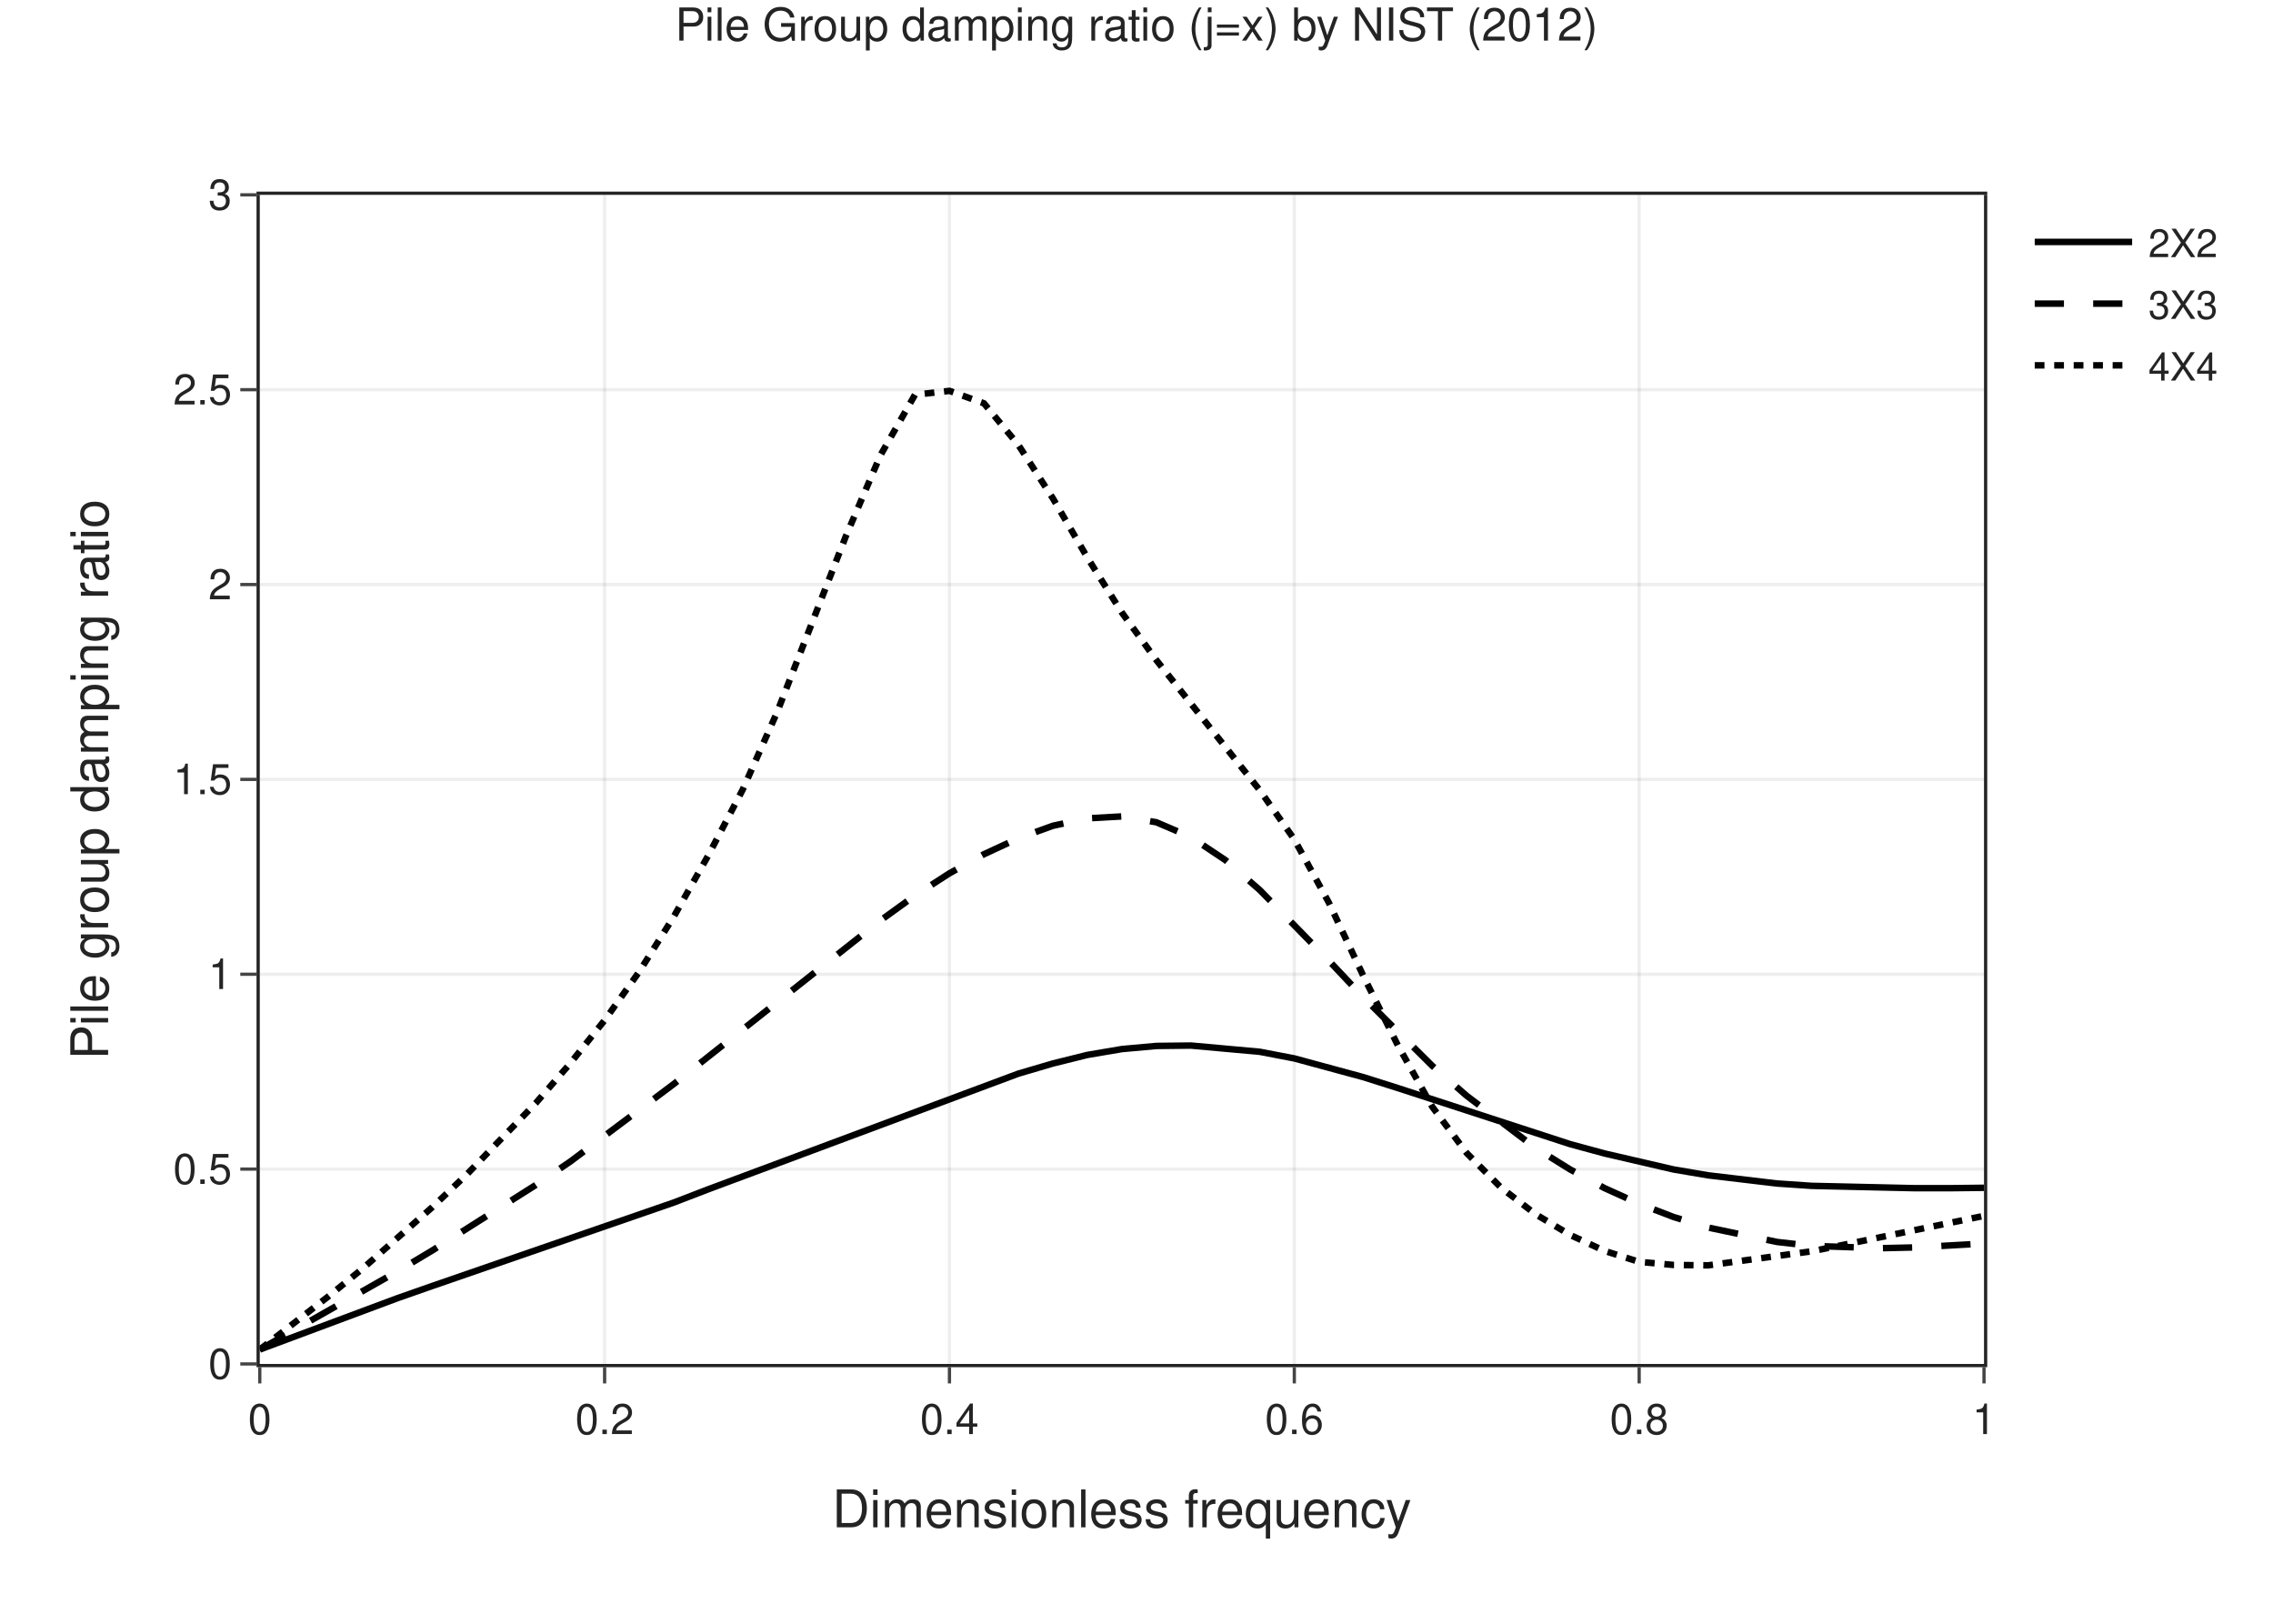
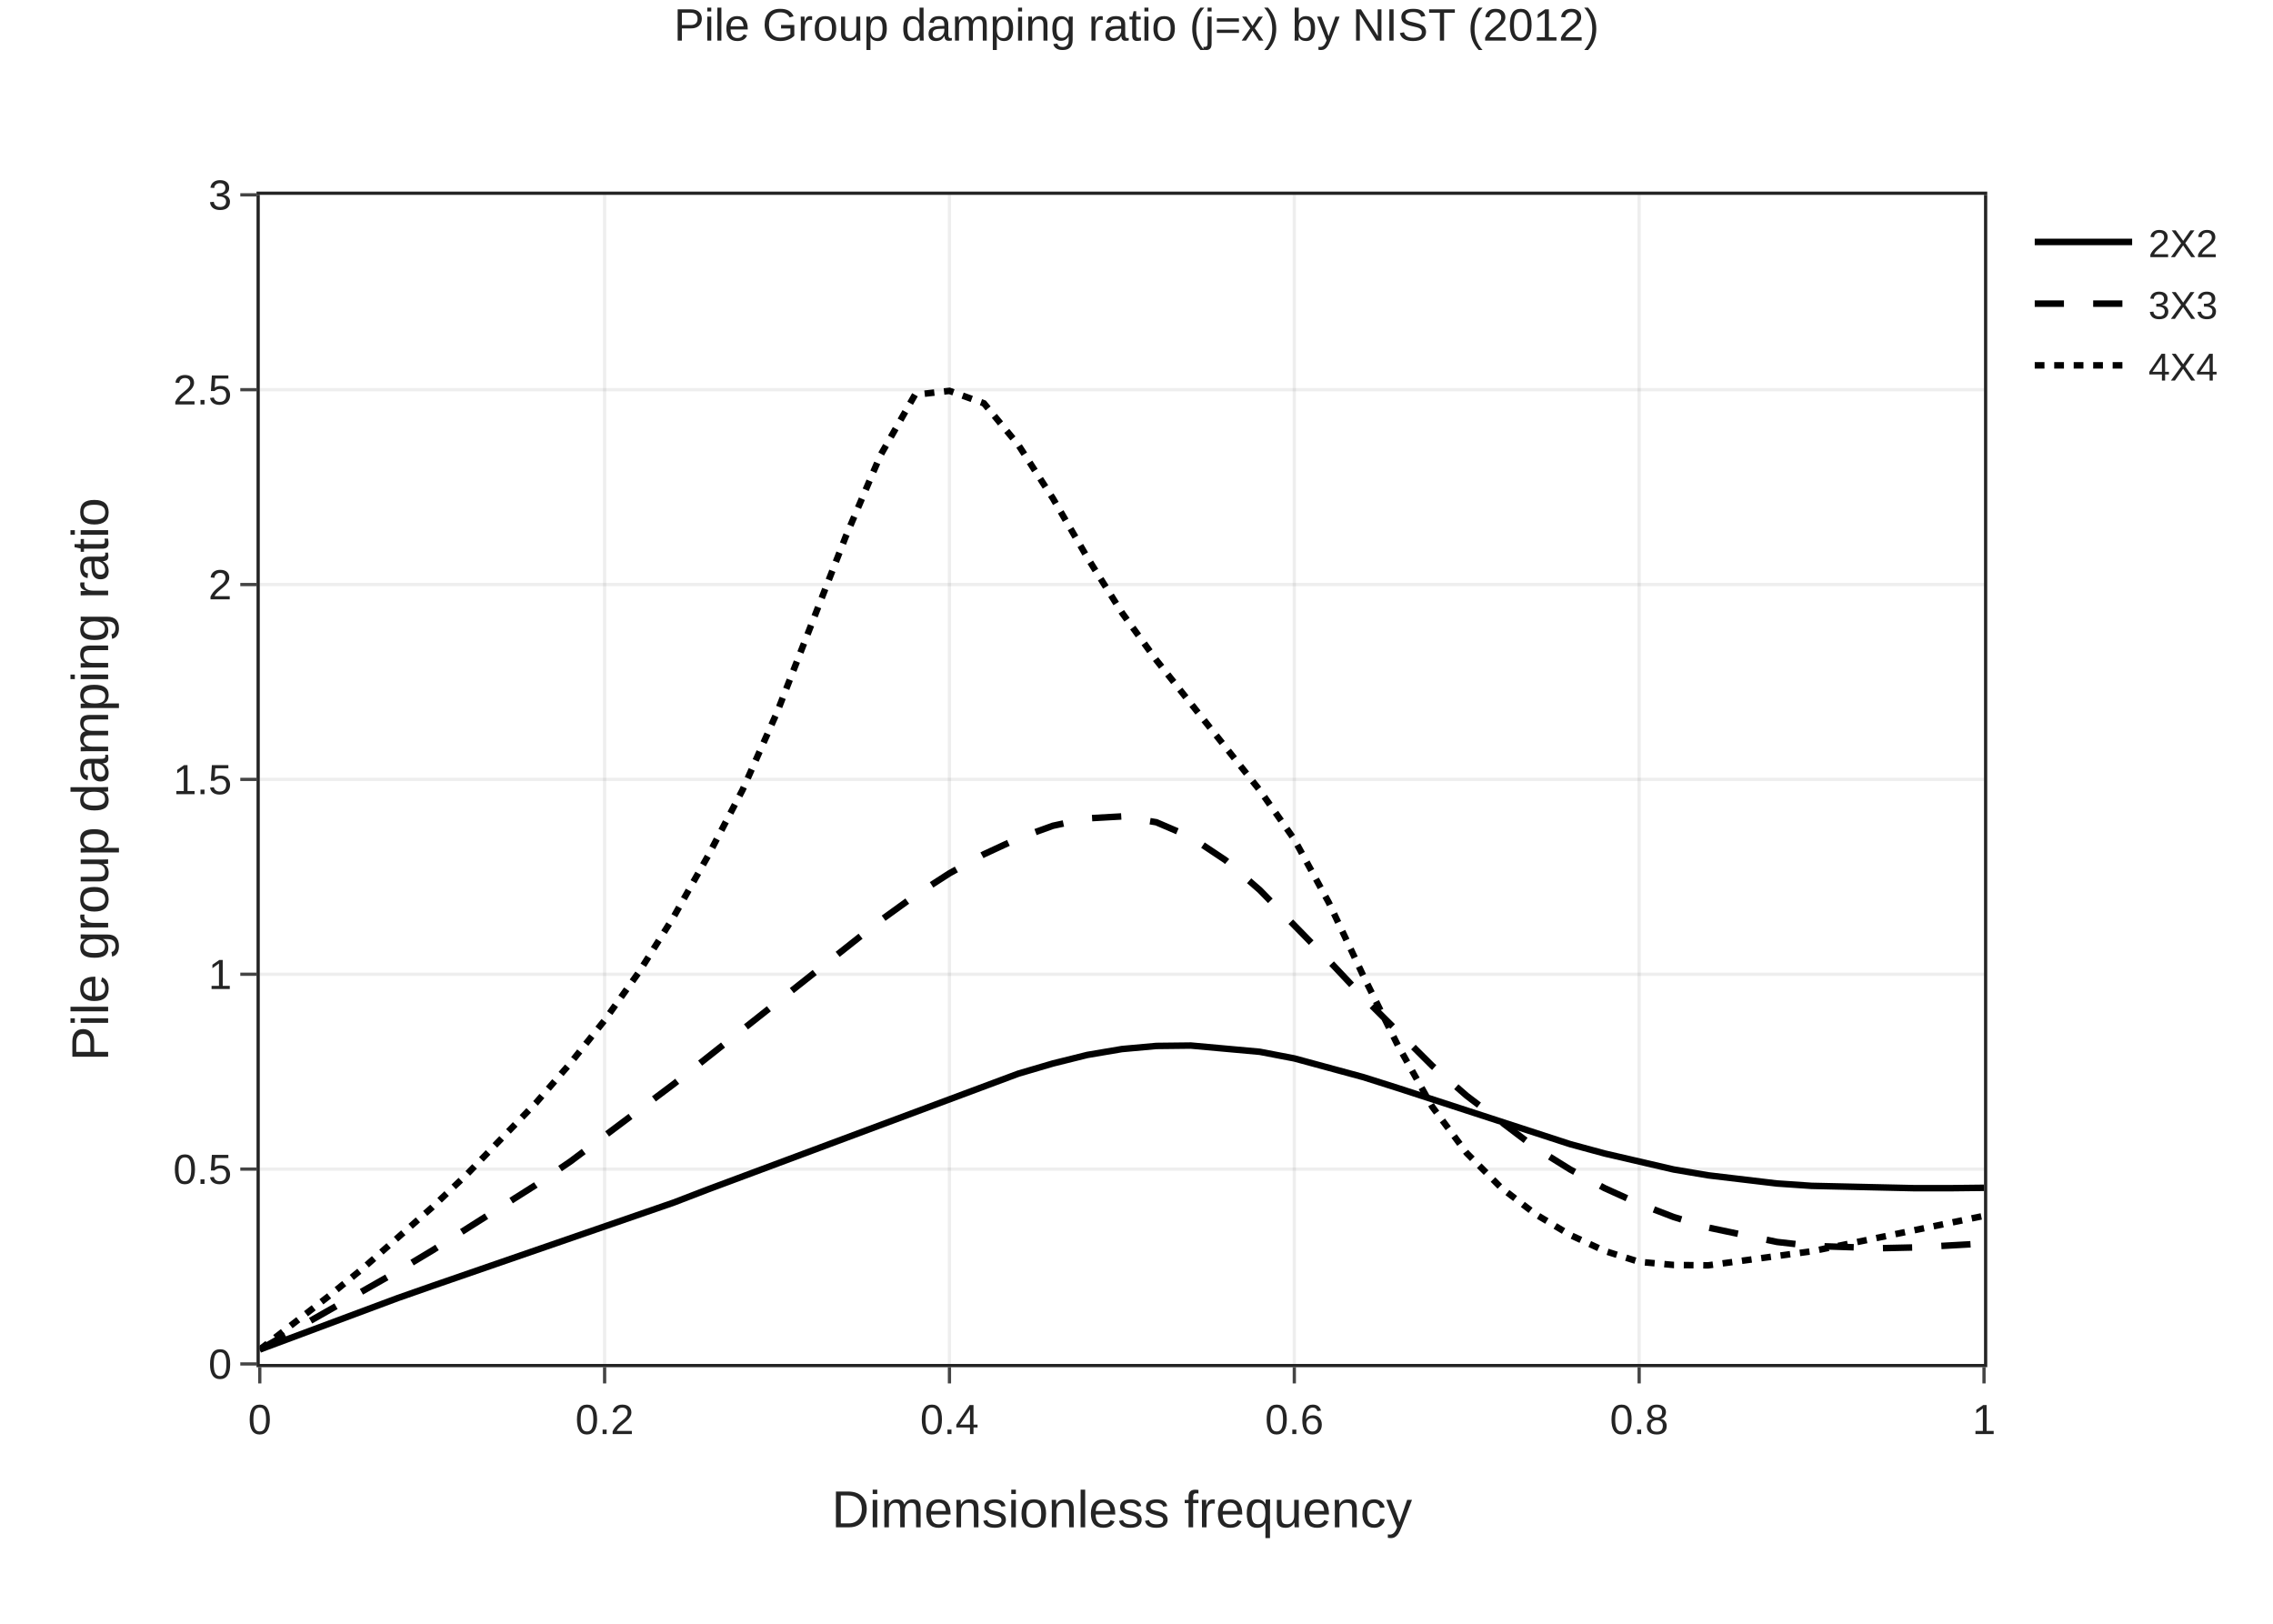
<svg xmlns="http://www.w3.org/2000/svg" class="main-svg" width="700" height="500" style="" viewBox="0 0 700 500">
  <rect x="0" y="0" width="700" height="500" style="fill: rgb(255, 255, 255); fill-opacity: 1;" />
-   <defs id="defs-9ddff3">
+   <defs id="defs-196f9c">
    <g class="clips">
-       <clipPath id="clip9ddff3xyplot" class="plotclip">
+       <clipPath id="clip196f9cxyplot" class="plotclip">
        <rect width="531" height="360" />
      </clipPath>
-       <clipPath class="axesclip" id="clip9ddff3x">
+       <clipPath class="axesclip" id="clip196f9cx">
        <rect x="80" y="0" width="531" height="500" />
      </clipPath>
-       <clipPath class="axesclip" id="clip9ddff3y">
+       <clipPath class="axesclip" id="clip196f9cy">
        <rect x="0" y="60" width="700" height="360" />
      </clipPath>
-       <clipPath class="axesclip" id="clip9ddff3xy">
+       <clipPath class="axesclip" id="clip196f9cxy">
        <rect x="80" y="60" width="531" height="360" />
      </clipPath>
    </g>
    <g class="gradients" />
    <g class="patterns" />
  </defs>
  <g class="bglayer" />
  <g class="layer-below">
    <g class="imagelayer" />
    <g class="shapelayer" />
  </g>
  <g class="cartesianlayer">
    <g class="subplot xy">
      <g class="layer-subplot">
        <g class="shapelayer" />
        <g class="imagelayer" />
      </g>
      <g class="minor-gridlayer">
        <g class="x" />
        <g class="y" />
      </g>
      <g class="gridlayer">
        <g class="x">
          <path class="xgrid crisp" transform="translate(186.2,0)" d="M0,60v360" style="stroke: rgb(0, 0, 0); stroke-opacity: 0.07; stroke-width: 1px;" />
          <path class="xgrid crisp" transform="translate(292.4,0)" d="M0,60v360" style="stroke: rgb(0, 0, 0); stroke-opacity: 0.07; stroke-width: 1px;" />
          <path class="xgrid crisp" transform="translate(398.6,0)" d="M0,60v360" style="stroke: rgb(0, 0, 0); stroke-opacity: 0.07; stroke-width: 1px;" />
          <path class="xgrid crisp" transform="translate(504.8,0)" d="M0,60v360" style="stroke: rgb(0, 0, 0); stroke-opacity: 0.07; stroke-width: 1px;" />
        </g>
        <g class="y">
          <path class="ygrid crisp" transform="translate(0,360)" d="M80,0h531" style="stroke: rgb(0, 0, 0); stroke-opacity: 0.07; stroke-width: 1px;" />
          <path class="ygrid crisp" transform="translate(0,300)" d="M80,0h531" style="stroke: rgb(0, 0, 0); stroke-opacity: 0.07; stroke-width: 1px;" />
          <path class="ygrid crisp" transform="translate(0,240)" d="M80,0h531" style="stroke: rgb(0, 0, 0); stroke-opacity: 0.07; stroke-width: 1px;" />
          <path class="ygrid crisp" transform="translate(0,180)" d="M80,0h531" style="stroke: rgb(0, 0, 0); stroke-opacity: 0.07; stroke-width: 1px;" />
          <path class="ygrid crisp" transform="translate(0,120)" d="M80,0h531" style="stroke: rgb(0, 0, 0); stroke-opacity: 0.07; stroke-width: 1px;" />
        </g>
      </g>
      <g class="zerolinelayer" />
      <g class="layer-between">
        <g class="shapelayer" />
        <g class="imagelayer" />
      </g>
      <path class="xlines-below" />
      <path class="ylines-below" />
      <g class="overlines-below" />
      <g class="xaxislayer-below" />
      <g class="yaxislayer-below" />
      <g class="overaxes-below" />
      <g class="overplot">
-         <g class="xy" transform="translate(80,60)" clip-path="url(#clip9ddff3xyplot)">
+         <g class="xy" transform="translate(80,60)" clip-path="url(#clip196f9cxyplot)">
          <g class="scatterlayer mlayer">
-             <g class="trace scatter trace3401c9" style="stroke-miterlimit: 2; opacity: 1;">
+             <g class="trace scatter tracef73251" style="stroke-miterlimit: 2; opacity: 1;">
              <g class="fills" />
              <g class="errorbars" />
              <g class="lines">
                <path class="js-line" d="M0,355.56L42.48,339.72L53.1,336L127.44,310.32L138.06,306.24L233.64,270.6L244.26,267.48L254.88,264.84L265.5,263.04L276.12,262.08L286.74,261.96L307.98,263.88L318.6,265.92L339.84,271.68L350.46,275.04L403.56,292.32L414.18,295.2L435.42,300.12L446.04,301.92L467.28,304.44L477.9,305.16L509.76,305.88L520.38,305.88L531,305.76" style="vector-effect: none; fill: none; stroke: rgb(0, 0, 0); stroke-opacity: 1; stroke-width: 2px; opacity: 1;" />
              </g>
              <g class="points" />
              <g class="text" />
            </g>
-             <g class="trace scatter traceeb1b39" style="stroke-miterlimit: 2; opacity: 1;">
+             <g class="trace scatter tracec85345" style="stroke-miterlimit: 2; opacity: 1;">
              <g class="fills" />
              <g class="errorbars" />
              <g class="lines">
                <path class="js-line" d="M0,355.56L42.48,331.44L53.1,325.08L84.96,304.92L95.58,297.72L127.44,273.84L138.06,265.44L191.16,223.44L201.78,215.76L212.4,208.92L223.02,203.04L233.64,198.12L244.26,194.28L254.88,192L265.5,191.4L276.12,193.2L286.74,197.76L297.36,204.84L307.98,214.08L329.22,235.8L339.84,247.08L361.08,268.2L371.7,277.44L392.94,293.52L403.56,300.12L414.18,305.88L424.8,310.68L435.42,314.76L446.04,318L467.28,322.44L477.9,323.64L499.14,324.36L509.76,324.12L531,322.92" style="vector-effect: none; fill: none; stroke: rgb(0, 0, 0); stroke-opacity: 1; stroke-dasharray: 9px, 9px; stroke-width: 2px; opacity: 1;" />
              </g>
              <g class="points" />
              <g class="text" />
            </g>
-             <g class="trace scatter tracec16bce" style="stroke-miterlimit: 2; opacity: 1;">
+             <g class="trace scatter trace45f334" style="stroke-miterlimit: 2; opacity: 1;">
              <g class="fills" />
              <g class="errorbars" />
              <g class="lines">
                <path class="js-line" d="M0,355.56L21.24,339.12L31.86,330.48L53.1,311.76L63.72,301.68L84.96,279.72L95.58,267.48L106.2,254.16L116.82,239.28L127.44,222.36L138.06,203.52L148.68,183.24L159.3,159.36L180.54,105L191.16,80.16L201.78,61.56L212.4,60.36L223.02,64.2L233.64,77.04L244.26,93.48L254.88,111.72L265.5,128.64L276.12,143.28L307.98,183.36L318.6,198.48L329.22,217.92L339.84,240.48L350.46,261.84L361.08,280.8L371.7,295.08L382.32,305.76L392.94,313.92L403.56,320.28L414.18,325.2L424.8,328.56L435.42,329.52L446.04,329.64L477.9,325.32L488.52,323.16L531,314.4" style="vector-effect: none; fill: none; stroke: rgb(0, 0, 0); stroke-opacity: 1; stroke-dasharray: 3px, 3px; stroke-width: 2px; opacity: 1;" />
              </g>
              <g class="points" />
              <g class="text" />
            </g>
-             <g class="trace scatter trace16bdbe" style="stroke-miterlimit: 2; opacity: 1;">
+             <g class="trace scatter traced69fa3" style="stroke-miterlimit: 2; opacity: 1;">
              <g class="fills" />
              <g class="errorbars" />
              <g class="lines" />
              <g class="points" />
              <g class="text" />
            </g>
          </g>
        </g>
      </g>
      <g class="zerolinelayer-above" />
      <path class="xlines-above crisp" d="M79,420.5H612M79,59.5H612" style="fill: none; stroke-width: 1px; stroke: rgb(36, 36, 36); stroke-opacity: 1;" />
      <path class="ylines-above crisp" d="M79.5,60V420M611.5,60V420" style="fill: none; stroke-width: 1px; stroke: rgb(36, 36, 36); stroke-opacity: 1;" />
      <g class="overlines-above" />
      <g class="xaxislayer-above">
        <path class="xtick ticks crisp" d="M0,421v5" transform="translate(80,0)" style="stroke: rgb(68, 68, 68); stroke-opacity: 1; stroke-width: 1px;" />
        <path class="xtick ticks crisp" d="M0,421v5" transform="translate(186.2,0)" style="stroke: rgb(68, 68, 68); stroke-opacity: 1; stroke-width: 1px;" />
        <path class="xtick ticks crisp" d="M0,421v5" transform="translate(292.4,0)" style="stroke: rgb(68, 68, 68); stroke-opacity: 1; stroke-width: 1px;" />
        <path class="xtick ticks crisp" d="M0,421v5" transform="translate(398.6,0)" style="stroke: rgb(68, 68, 68); stroke-opacity: 1; stroke-width: 1px;" />
        <path class="xtick ticks crisp" d="M0,421v5" transform="translate(504.8,0)" style="stroke: rgb(68, 68, 68); stroke-opacity: 1; stroke-width: 1px;" />
        <path class="xtick ticks crisp" d="M0,421v5" transform="translate(611,0)" style="stroke: rgb(68, 68, 68); stroke-opacity: 1; stroke-width: 1px;" />
        <g class="xtick">
-           <text text-anchor="middle" x="0" y="441.6" transform="translate(80,0)" style="font-family: Helvetica; font-size: 13px; fill: rgb(36, 36, 36); fill-opacity: 1; white-space: pre;">0</text>
-         </g>
-         <g class="xtick">
-           <text text-anchor="middle" x="0" y="441.6" style="font-family: Helvetica; font-size: 13px; fill: rgb(36, 36, 36); fill-opacity: 1; white-space: pre;" transform="translate(186.2,0)">0.2</text>
-         </g>
-         <g class="xtick">
-           <text text-anchor="middle" x="0" y="441.6" style="font-family: Helvetica; font-size: 13px; fill: rgb(36, 36, 36); fill-opacity: 1; white-space: pre;" transform="translate(292.4,0)">0.4</text>
-         </g>
-         <g class="xtick">
-           <text text-anchor="middle" x="0" y="441.6" style="font-family: Helvetica; font-size: 13px; fill: rgb(36, 36, 36); fill-opacity: 1; white-space: pre;" transform="translate(398.6,0)">0.6</text>
-         </g>
-         <g class="xtick">
-           <text text-anchor="middle" x="0" y="441.6" style="font-family: Helvetica; font-size: 13px; fill: rgb(36, 36, 36); fill-opacity: 1; white-space: pre;" transform="translate(504.8,0)">0.8</text>
-         </g>
-         <g class="xtick">
-           <text text-anchor="middle" x="0" y="441.6" style="font-family: Helvetica; font-size: 13px; fill: rgb(36, 36, 36); fill-opacity: 1; white-space: pre;" transform="translate(611,0)">1</text>
+           <text text-anchor="middle" x="0" y="441.6" transform="translate(80,0)" style="font-family: Arial; font-size: 13px; fill: rgb(36, 36, 36); fill-opacity: 1; white-space: pre;">0</text>
+         </g>
+         <g class="xtick">
+           <text text-anchor="middle" x="0" y="441.6" style="font-family: Arial; font-size: 13px; fill: rgb(36, 36, 36); fill-opacity: 1; white-space: pre;" transform="translate(186.2,0)">0.2</text>
+         </g>
+         <g class="xtick">
+           <text text-anchor="middle" x="0" y="441.6" style="font-family: Arial; font-size: 13px; fill: rgb(36, 36, 36); fill-opacity: 1; white-space: pre;" transform="translate(292.4,0)">0.4</text>
+         </g>
+         <g class="xtick">
+           <text text-anchor="middle" x="0" y="441.6" style="font-family: Arial; font-size: 13px; fill: rgb(36, 36, 36); fill-opacity: 1; white-space: pre;" transform="translate(398.6,0)">0.6</text>
+         </g>
+         <g class="xtick">
+           <text text-anchor="middle" x="0" y="441.6" style="font-family: Arial; font-size: 13px; fill: rgb(36, 36, 36); fill-opacity: 1; white-space: pre;" transform="translate(504.8,0)">0.8</text>
+         </g>
+         <g class="xtick">
+           <text text-anchor="middle" x="0" y="441.6" style="font-family: Arial; font-size: 13px; fill: rgb(36, 36, 36); fill-opacity: 1; white-space: pre;" transform="translate(611,0)">1</text>
        </g>
      </g>
      <g class="yaxislayer-above">
        <path class="ytick ticks crisp" d="M79,0h-5" transform="translate(0,420)" style="stroke: rgb(68, 68, 68); stroke-opacity: 1; stroke-width: 1px;" />
        <path class="ytick ticks crisp" d="M79,0h-5" transform="translate(0,360)" style="stroke: rgb(68, 68, 68); stroke-opacity: 1; stroke-width: 1px;" />
        <path class="ytick ticks crisp" d="M79,0h-5" transform="translate(0,300)" style="stroke: rgb(68, 68, 68); stroke-opacity: 1; stroke-width: 1px;" />
        <path class="ytick ticks crisp" d="M79,0h-5" transform="translate(0,240)" style="stroke: rgb(68, 68, 68); stroke-opacity: 1; stroke-width: 1px;" />
        <path class="ytick ticks crisp" d="M79,0h-5" transform="translate(0,180)" style="stroke: rgb(68, 68, 68); stroke-opacity: 1; stroke-width: 1px;" />
        <path class="ytick ticks crisp" d="M79,0h-5" transform="translate(0,120)" style="stroke: rgb(68, 68, 68); stroke-opacity: 1; stroke-width: 1px;" />
        <path class="ytick ticks crisp" d="M79,0h-5" transform="translate(0,60)" style="stroke: rgb(68, 68, 68); stroke-opacity: 1; stroke-width: 1px;" />
        <g class="ytick">
-           <text text-anchor="end" x="71.4" y="4.55" transform="translate(0,420)" style="font-family: Helvetica; font-size: 13px; fill: rgb(36, 36, 36); fill-opacity: 1; white-space: pre;">0</text>
-         </g>
-         <g class="ytick">
-           <text text-anchor="end" x="71.4" y="4.55" style="font-family: Helvetica; font-size: 13px; fill: rgb(36, 36, 36); fill-opacity: 1; white-space: pre;" transform="translate(0,360)">0.5</text>
-         </g>
-         <g class="ytick">
-           <text text-anchor="end" x="71.4" y="4.55" style="font-family: Helvetica; font-size: 13px; fill: rgb(36, 36, 36); fill-opacity: 1; white-space: pre;" transform="translate(0,300)">1</text>
-         </g>
-         <g class="ytick">
-           <text text-anchor="end" x="71.4" y="4.55" style="font-family: Helvetica; font-size: 13px; fill: rgb(36, 36, 36); fill-opacity: 1; white-space: pre;" transform="translate(0,240)">1.5</text>
-         </g>
-         <g class="ytick">
-           <text text-anchor="end" x="71.4" y="4.55" style="font-family: Helvetica; font-size: 13px; fill: rgb(36, 36, 36); fill-opacity: 1; white-space: pre;" transform="translate(0,180)">2</text>
-         </g>
-         <g class="ytick">
-           <text text-anchor="end" x="71.4" y="4.55" style="font-family: Helvetica; font-size: 13px; fill: rgb(36, 36, 36); fill-opacity: 1; white-space: pre;" transform="translate(0,120)">2.5</text>
-         </g>
-         <g class="ytick">
-           <text text-anchor="end" x="71.4" y="4.55" style="font-family: Helvetica; font-size: 13px; fill: rgb(36, 36, 36); fill-opacity: 1; white-space: pre;" transform="translate(0,60)">3</text>
+           <text text-anchor="end" x="71.4" y="4.55" transform="translate(0,420)" style="font-family: Arial; font-size: 13px; fill: rgb(36, 36, 36); fill-opacity: 1; white-space: pre;">0</text>
+         </g>
+         <g class="ytick">
+           <text text-anchor="end" x="71.4" y="4.55" style="font-family: Arial; font-size: 13px; fill: rgb(36, 36, 36); fill-opacity: 1; white-space: pre;" transform="translate(0,360)">0.5</text>
+         </g>
+         <g class="ytick">
+           <text text-anchor="end" x="71.4" y="4.55" style="font-family: Arial; font-size: 13px; fill: rgb(36, 36, 36); fill-opacity: 1; white-space: pre;" transform="translate(0,300)">1</text>
+         </g>
+         <g class="ytick">
+           <text text-anchor="end" x="71.4" y="4.55" style="font-family: Arial; font-size: 13px; fill: rgb(36, 36, 36); fill-opacity: 1; white-space: pre;" transform="translate(0,240)">1.5</text>
+         </g>
+         <g class="ytick">
+           <text text-anchor="end" x="71.4" y="4.55" style="font-family: Arial; font-size: 13px; fill: rgb(36, 36, 36); fill-opacity: 1; white-space: pre;" transform="translate(0,180)">2</text>
+         </g>
+         <g class="ytick">
+           <text text-anchor="end" x="71.4" y="4.55" style="font-family: Arial; font-size: 13px; fill: rgb(36, 36, 36); fill-opacity: 1; white-space: pre;" transform="translate(0,120)">2.5</text>
+         </g>
+         <g class="ytick">
+           <text text-anchor="end" x="71.4" y="4.55" style="font-family: Arial; font-size: 13px; fill: rgb(36, 36, 36); fill-opacity: 1; white-space: pre;" transform="translate(0,60)">3</text>
        </g>
      </g>
      <g class="overaxes-above" />
    </g>
  </g>
  <g class="polarlayer" />
  <g class="smithlayer" />
  <g class="ternarylayer" />
  <g class="geolayer" />
  <g class="funnelarealayer" />
  <g class="pielayer" />
  <g class="iciclelayer" />
  <g class="treemaplayer" />
  <g class="sunburstlayer" />
  <g class="glimages" />
-   <defs id="topdefs-9ddff3">
+   <defs id="topdefs-196f9c">
    <g class="clips" />
-     <clipPath id="legend9ddff3">
+     <clipPath id="legend196f9c">
      <rect width="66" height="67" x="0" y="0" />
    </clipPath>
  </defs>
  <g class="layer-above">
    <g class="imagelayer" />
    <g class="shapelayer" />
  </g>
  <g class="infolayer">
    <g class="legend" pointer-events="all" transform="translate(621.62,60)">
      <rect class="bg" shape-rendering="crispEdges" style="stroke: rgb(68, 68, 68); stroke-opacity: 1; fill: rgb(255, 255, 255); fill-opacity: 1; stroke-width: 0px;" width="66" height="67" x="0" y="0" />
-       <g class="scrollbox" transform="" clip-path="url(#legend9ddff3)">
+       <g class="scrollbox" transform="" clip-path="url(#legend196f9c)">
        <g class="groups" transform="">
          <g class="traces" transform="translate(0,14.5)" style="opacity: 1;">
-             <text class="legendtext" text-anchor="start" x="40" y="4.68" style="font-family: Helvetica; font-size: 12px; fill: rgb(36, 36, 36); fill-opacity: 1; white-space: pre;">2X2</text>
+             <text class="legendtext" text-anchor="start" x="40" y="4.68" style="font-family: Arial; font-size: 12px; fill: rgb(36, 36, 36); fill-opacity: 1; white-space: pre;">2X2</text>
            <g class="layers" style="opacity: 1;">
              <g class="legendfill" />
              <g class="legendlines">
                <path class="js-line" d="M5,0h30" style="fill: none; stroke: rgb(0, 0, 0); stroke-opacity: 1; stroke-width: 2px;" />
              </g>
              <g class="legendsymbols">
                <g class="legendpoints" />
              </g>
            </g>
            <rect class="legendtoggle" x="0" y="-9.5" width="61" height="19" style="fill: rgb(0, 0, 0); fill-opacity: 0;" />
          </g>
        </g>
        <g class="groups" transform="">
          <g class="traces" transform="translate(0,33.5)" style="opacity: 1;">
-             <text class="legendtext" text-anchor="start" x="40" y="4.68" style="font-family: Helvetica; font-size: 12px; fill: rgb(36, 36, 36); fill-opacity: 1; white-space: pre;">3X3</text>
+             <text class="legendtext" text-anchor="start" x="40" y="4.68" style="font-family: Arial; font-size: 12px; fill: rgb(36, 36, 36); fill-opacity: 1; white-space: pre;">3X3</text>
            <g class="layers" style="opacity: 1;">
              <g class="legendfill" />
              <g class="legendlines">
                <path class="js-line" d="M5,0h30" style="fill: none; stroke: rgb(0, 0, 0); stroke-opacity: 1; stroke-dasharray: 9px, 9px; stroke-width: 2px;" />
              </g>
              <g class="legendsymbols">
                <g class="legendpoints" />
              </g>
            </g>
            <rect class="legendtoggle" x="0" y="-9.5" width="61" height="19" style="fill: rgb(0, 0, 0); fill-opacity: 0;" />
          </g>
        </g>
        <g class="groups" transform="">
          <g class="traces" transform="translate(0,52.5)" style="opacity: 1;">
-             <text class="legendtext" text-anchor="start" x="40" y="4.68" style="font-family: Helvetica; font-size: 12px; fill: rgb(36, 36, 36); fill-opacity: 1; white-space: pre;">4X4</text>
+             <text class="legendtext" text-anchor="start" x="40" y="4.68" style="font-family: Arial; font-size: 12px; fill: rgb(36, 36, 36); fill-opacity: 1; white-space: pre;">4X4</text>
            <g class="layers" style="opacity: 1;">
              <g class="legendfill" />
              <g class="legendlines">
                <path class="js-line" d="M5,0h30" style="fill: none; stroke: rgb(0, 0, 0); stroke-opacity: 1; stroke-dasharray: 3px, 3px; stroke-width: 2px;" />
              </g>
              <g class="legendsymbols">
                <g class="legendpoints" />
              </g>
            </g>
            <rect class="legendtoggle" x="0" y="-9.5" width="61" height="19" style="fill: rgb(0, 0, 0); fill-opacity: 0;" />
          </g>
        </g>
      </g>
      <rect class="scrollbar" rx="20" ry="3" width="0" height="0" style="fill: rgb(128, 139, 164); fill-opacity: 1;" x="0" y="0" />
    </g>
    <g class="g-gtitle">
-       <text class="gtitle" x="350" y="12.5" text-anchor="middle" dy="0em" style="opacity: 1; font-family: Helvetica; font-size: 14px; fill: rgb(36, 36, 36); fill-opacity: 1; white-space: pre;">Pile Group damping ratio (j=x) by NIST (2012)</text>
+       <text class="gtitle" x="350" y="12.5" text-anchor="middle" dy="0em" style="opacity: 1; font-family: Arial; font-size: 14px; fill: rgb(36, 36, 36); fill-opacity: 1; white-space: pre;">Pile Group damping ratio (j=x) by NIST (2012)</text>
    </g>
    <g class="g-xtitle">
-       <text class="xtitle" x="345.5" y="470.3" text-anchor="middle" style="opacity: 1; font-family: Helvetica; font-size: 16px; fill: rgb(36, 36, 36); fill-opacity: 1; white-space: pre;">Dimensionless frequency</text>
+       <text class="xtitle" x="345.5" y="470.3" text-anchor="middle" style="opacity: 1; font-family: Arial; font-size: 16px; fill: rgb(36, 36, 36); fill-opacity: 1; white-space: pre;">Dimensionless frequency</text>
    </g>
    <g class="g-ytitle">
-       <text class="ytitle" transform="rotate(-90,33.30039,240)" x="33.3" y="240" text-anchor="middle" style="opacity: 1; font-family: Helvetica; font-size: 16px; fill: rgb(36, 36, 36); fill-opacity: 1; white-space: pre;">Pile group damping ratio</text>
+       <text class="ytitle" transform="rotate(-90,33.30039,240)" x="33.3" y="240" text-anchor="middle" style="opacity: 1; font-family: Arial; font-size: 16px; fill: rgb(36, 36, 36); fill-opacity: 1; white-space: pre;">Pile group damping ratio</text>
    </g>
  </g>
</svg>
